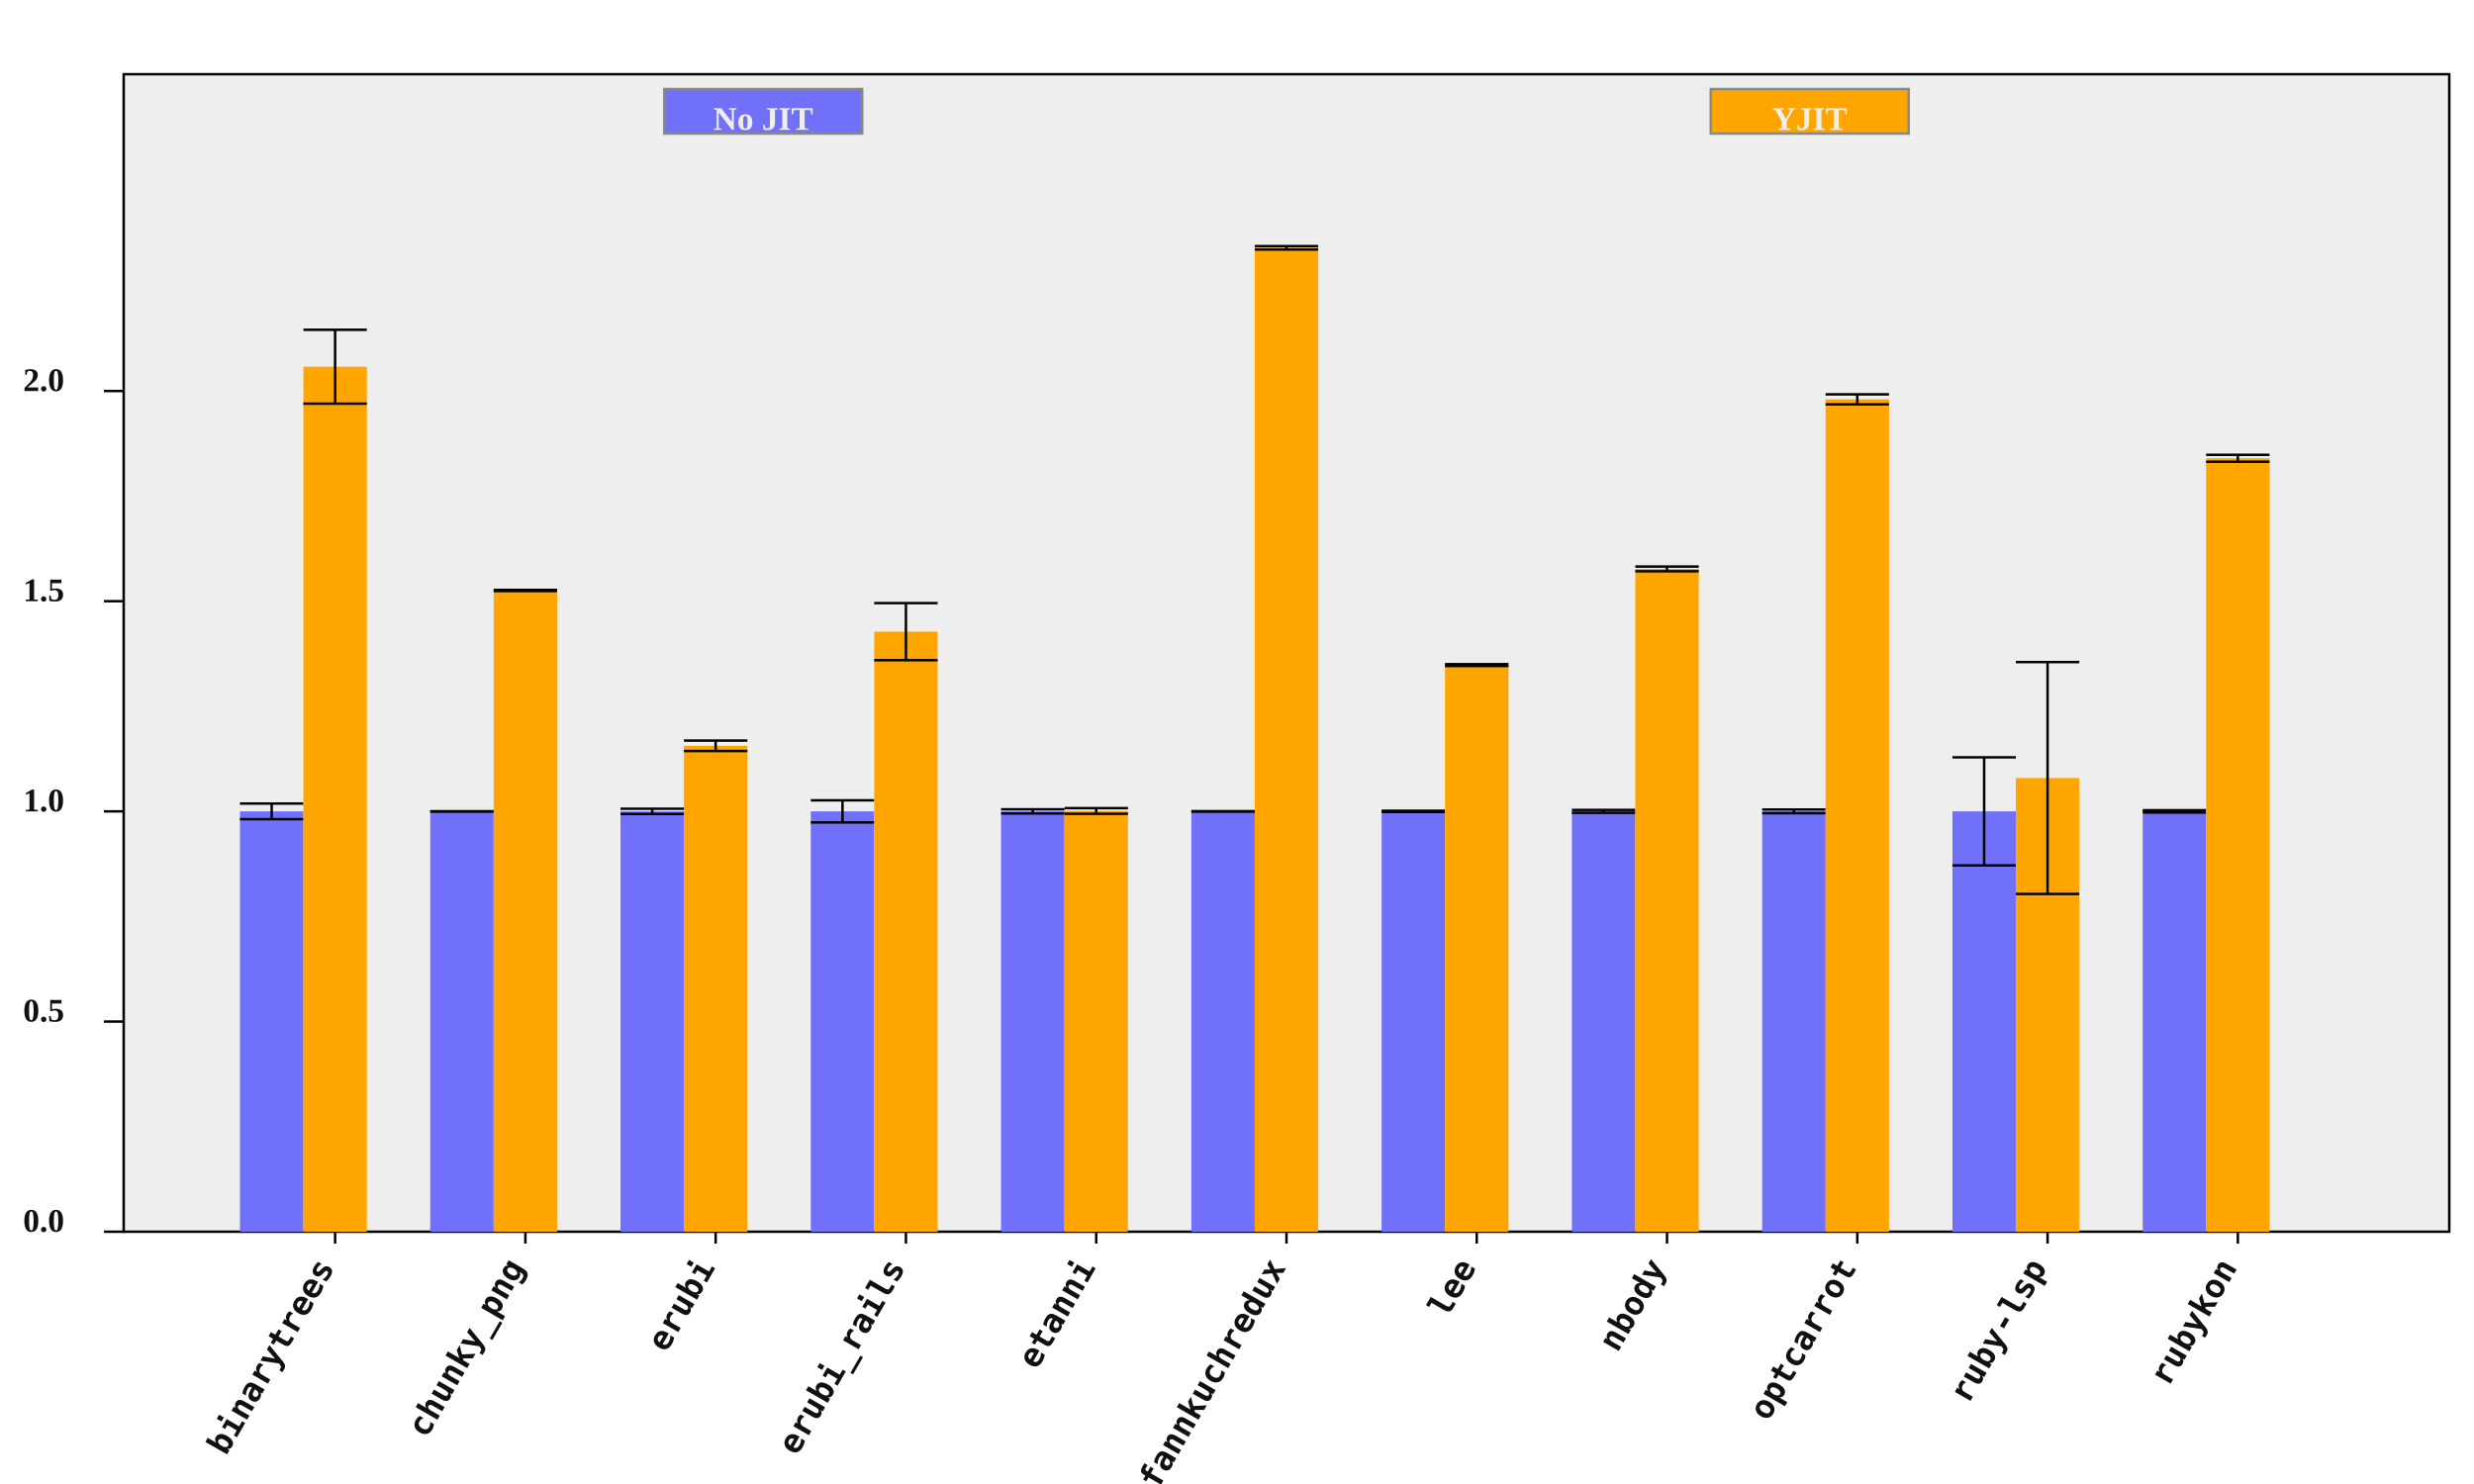
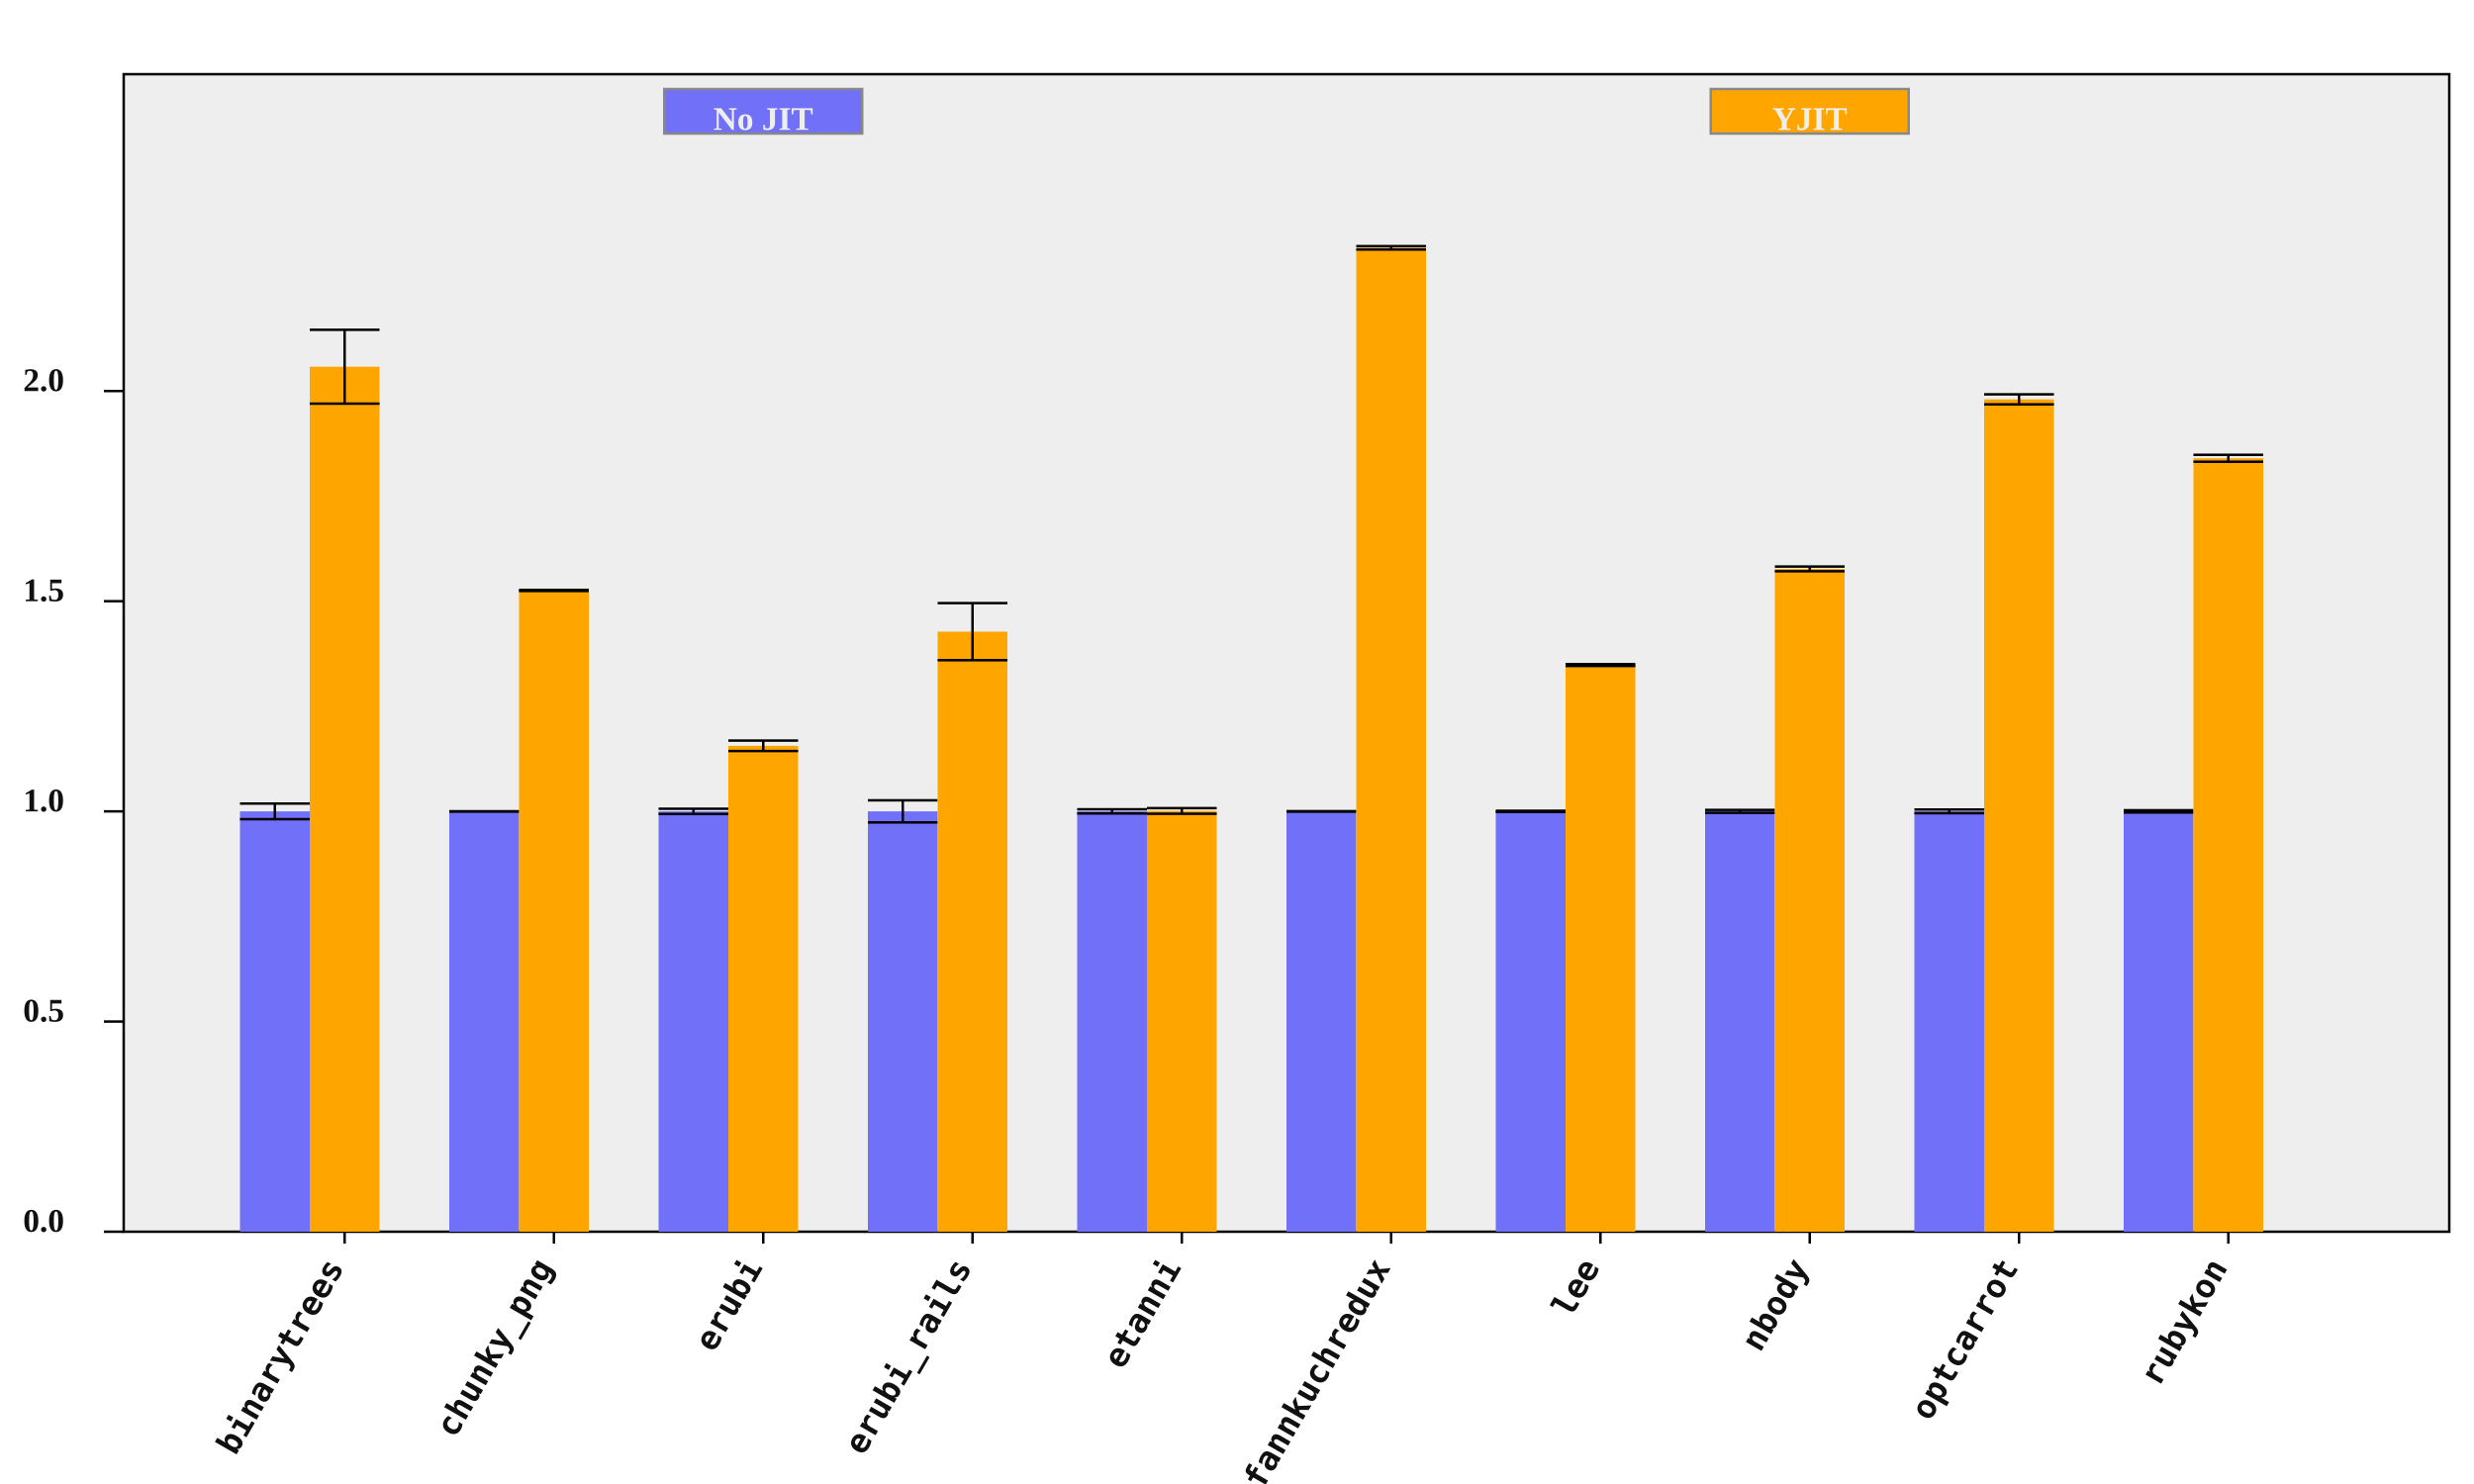
<svg xmlns="http://www.w3.org/2000/svg" viewBox="0 0 1000 600" width="100%" height="100%">
  <rect x="50.0" y="30.0" width="940.0" height="468" stroke="#000" fill="#EEE" />
  <line x1="42.0" y1="498" x2="50.0" y2="498" stroke="#000" />
  <text x="26" y="498" text-anchor="end" font-weight="bold" font-size="small" fill="#111">
0.0
</text>
  <line x1="42.0" y1="413.024" x2="50.0" y2="413.024" stroke="#000" />
  <text x="26" y="413.024" text-anchor="end" font-weight="bold" font-size="small" fill="#111">
0.5
</text>
  <line x1="42.0" y1="328.049" x2="50.0" y2="328.049" stroke="#000" />
  <text x="26" y="328.049" text-anchor="end" font-weight="bold" font-size="small" fill="#111">
1.0
</text>
  <line x1="42.0" y1="243.073" x2="50.0" y2="243.073" stroke="#000" />
  <text x="26" y="243.073" text-anchor="end" font-weight="bold" font-size="small" fill="#111">
1.5
</text>
  <line x1="42.0" y1="158.098" x2="50.0" y2="158.098" stroke="#000" />
  <text x="26" y="158.098" text-anchor="end" font-weight="bold" font-size="small" fill="#111">
2.0
</text>
  <rect x="268.5" y="36" width="80.0" height="18.0" fill="#7070f8" stroke="#888" />
  <text x="308.5" y="52.5" font-size="small" text-anchor="middle" font-weight="bold" fill="#EEE">
No JIT
</text>
  <rect x="691.5" y="36" width="80.0" height="18.0" fill="orange" stroke="#888" />
  <text x="731.5" y="52.5" font-size="small" text-anchor="middle" font-weight="bold" fill="#EEE">
YJIT
</text>
-   <rect x="97.0" y="328.049" width="25.636" height="169.951" fill="#7070f8" data-tooltip="1.00x baseline speed (No JIT)" />
-   <line x1="97.0" y1="324.887" x2="122.636" y2="324.887" stroke="#000" />
-   <line x1="97.0" y1="331.211" x2="122.636" y2="331.211" stroke="#000" />
-   <line x1="109.818" y1="324.887" x2="109.818" y2="331.211" stroke="#000" />
-   <rect x="122.636" y="148.268" width="25.636" height="349.732" fill="orange" data-tooltip="2.06x baseline speed (YJIT)" />
-   <line x1="122.636" y1="133.336" x2="148.273" y2="133.336" stroke="#000" />
-   <line x1="122.636" y1="163.2" x2="148.273" y2="163.2" stroke="#000" />
-   <line x1="135.455" y1="133.336" x2="135.455" y2="163.2" stroke="#000" />
-   <line x1="135.455" y1="498.0" x2="135.455" y2="502.8" stroke="#000" />
-   <text x="135.455" y="512.4" fill="#111" font-size="small" font-family="monospace" font-weight="bold" text-anchor="end" transform="rotate(-60, 135.4545, 512.4)">
+   <rect x="97.0" y="328.049" width="28.2" height="169.951" fill="#7070f8" data-tooltip="1.00x baseline speed (No JIT)" />
+   <line x1="97.0" y1="324.887" x2="125.2" y2="324.887" stroke="#000" />
+   <line x1="97.0" y1="331.211" x2="125.2" y2="331.211" stroke="#000" />
+   <line x1="111.1" y1="324.887" x2="111.1" y2="331.211" stroke="#000" />
+   <rect x="125.2" y="148.268" width="28.2" height="349.732" fill="orange" data-tooltip="2.06x baseline speed (YJIT)" />
+   <line x1="125.2" y1="133.336" x2="153.4" y2="133.336" stroke="#000" />
+   <line x1="125.2" y1="163.2" x2="153.4" y2="163.2" stroke="#000" />
+   <line x1="139.3" y1="133.336" x2="139.3" y2="163.2" stroke="#000" />
+   <line x1="139.3" y1="498.0" x2="139.3" y2="502.8" stroke="#000" />
+   <text x="139.3" y="512.4" fill="#111" font-size="small" font-family="monospace" font-weight="bold" text-anchor="end" transform="rotate(-60, 139.3, 512.4)">
binarytrees
</text>
-   <rect x="173.909" y="328.049" width="25.636" height="169.951" fill="#7070f8" data-tooltip="1.00x baseline speed (No JIT)" />
-   <line x1="173.909" y1="327.994" x2="199.545" y2="327.994" stroke="#000" />
-   <line x1="173.909" y1="328.104" x2="199.545" y2="328.104" stroke="#000" />
-   <line x1="186.727" y1="327.994" x2="186.727" y2="328.104" stroke="#000" />
-   <rect x="199.545" y="238.739" width="25.636" height="259.261" fill="orange" data-tooltip="1.53x baseline speed (YJIT)" />
-   <line x1="199.545" y1="238.514" x2="225.182" y2="238.514" stroke="#000" />
-   <line x1="199.545" y1="238.965" x2="225.182" y2="238.965" stroke="#000" />
-   <line x1="212.364" y1="238.514" x2="212.364" y2="238.965" stroke="#000" />
-   <line x1="212.364" y1="498.0" x2="212.364" y2="502.8" stroke="#000" />
-   <text x="212.364" y="512.4" fill="#111" font-size="small" font-family="monospace" font-weight="bold" text-anchor="end" transform="rotate(-60, 212.3636, 512.4)">
+   <rect x="181.6" y="328.049" width="28.2" height="169.951" fill="#7070f8" data-tooltip="1.00x baseline speed (No JIT)" />
+   <line x1="181.6" y1="327.994" x2="209.8" y2="327.994" stroke="#000" />
+   <line x1="181.6" y1="328.104" x2="209.8" y2="328.104" stroke="#000" />
+   <line x1="195.7" y1="327.994" x2="195.7" y2="328.104" stroke="#000" />
+   <rect x="209.8" y="238.739" width="28.2" height="259.261" fill="orange" data-tooltip="1.53x baseline speed (YJIT)" />
+   <line x1="209.8" y1="238.514" x2="238.0" y2="238.514" stroke="#000" />
+   <line x1="209.8" y1="238.965" x2="238.0" y2="238.965" stroke="#000" />
+   <line x1="223.9" y1="238.514" x2="223.9" y2="238.965" stroke="#000" />
+   <line x1="223.9" y1="498.0" x2="223.9" y2="502.8" stroke="#000" />
+   <text x="223.9" y="512.4" fill="#111" font-size="small" font-family="monospace" font-weight="bold" text-anchor="end" transform="rotate(-60, 223.9, 512.4)">
chunky_png
</text>
-   <rect x="250.818" y="328.049" width="25.636" height="169.951" fill="#7070f8" data-tooltip="1.00x baseline speed (No JIT)" />
-   <line x1="250.818" y1="326.989" x2="276.455" y2="326.989" stroke="#000" />
-   <line x1="250.818" y1="329.108" x2="276.455" y2="329.108" stroke="#000" />
-   <line x1="263.636" y1="326.989" x2="263.636" y2="329.108" stroke="#000" />
-   <rect x="276.455" y="301.536" width="25.636" height="196.464" fill="orange" data-tooltip="1.16x baseline speed (YJIT)" />
-   <line x1="276.455" y1="299.427" x2="302.091" y2="299.427" stroke="#000" />
-   <line x1="276.455" y1="303.646" x2="302.091" y2="303.646" stroke="#000" />
-   <line x1="289.273" y1="299.427" x2="289.273" y2="303.646" stroke="#000" />
-   <line x1="289.273" y1="498.0" x2="289.273" y2="502.8" stroke="#000" />
-   <text x="289.273" y="512.4" fill="#111" font-size="small" font-family="monospace" font-weight="bold" text-anchor="end" transform="rotate(-60, 289.2727, 512.4)">
+   <rect x="266.2" y="328.049" width="28.2" height="169.951" fill="#7070f8" data-tooltip="1.00x baseline speed (No JIT)" />
+   <line x1="266.2" y1="326.989" x2="294.4" y2="326.989" stroke="#000" />
+   <line x1="266.2" y1="329.108" x2="294.4" y2="329.108" stroke="#000" />
+   <line x1="280.3" y1="326.989" x2="280.3" y2="329.108" stroke="#000" />
+   <rect x="294.4" y="301.536" width="28.2" height="196.464" fill="orange" data-tooltip="1.16x baseline speed (YJIT)" />
+   <line x1="294.4" y1="299.427" x2="322.6" y2="299.427" stroke="#000" />
+   <line x1="294.4" y1="303.646" x2="322.6" y2="303.646" stroke="#000" />
+   <line x1="308.5" y1="299.427" x2="308.5" y2="303.646" stroke="#000" />
+   <line x1="308.5" y1="498.0" x2="308.5" y2="502.8" stroke="#000" />
+   <text x="308.5" y="512.4" fill="#111" font-size="small" font-family="monospace" font-weight="bold" text-anchor="end" transform="rotate(-60, 308.5, 512.4)">
erubi
</text>
-   <rect x="327.727" y="328.049" width="25.636" height="169.951" fill="#7070f8" data-tooltip="1.00x baseline speed (No JIT)" />
-   <line x1="327.727" y1="323.58" x2="353.364" y2="323.58" stroke="#000" />
-   <line x1="327.727" y1="332.517" x2="353.364" y2="332.517" stroke="#000" />
-   <line x1="340.545" y1="323.58" x2="340.545" y2="332.517" stroke="#000" />
-   <rect x="353.364" y="255.388" width="25.636" height="242.612" fill="orange" data-tooltip="1.43x baseline speed (YJIT)" />
-   <line x1="353.364" y1="243.846" x2="379.0" y2="243.846" stroke="#000" />
-   <line x1="353.364" y1="266.93" x2="379.0" y2="266.93" stroke="#000" />
-   <line x1="366.182" y1="243.846" x2="366.182" y2="266.93" stroke="#000" />
-   <line x1="366.182" y1="498.0" x2="366.182" y2="502.8" stroke="#000" />
-   <text x="366.182" y="512.4" fill="#111" font-size="small" font-family="monospace" font-weight="bold" text-anchor="end" transform="rotate(-60, 366.1818, 512.4)">
+   <rect x="350.8" y="328.049" width="28.2" height="169.951" fill="#7070f8" data-tooltip="1.00x baseline speed (No JIT)" />
+   <line x1="350.8" y1="323.58" x2="379.0" y2="323.58" stroke="#000" />
+   <line x1="350.8" y1="332.517" x2="379.0" y2="332.517" stroke="#000" />
+   <line x1="364.9" y1="323.58" x2="364.9" y2="332.517" stroke="#000" />
+   <rect x="379.0" y="255.388" width="28.2" height="242.612" fill="orange" data-tooltip="1.43x baseline speed (YJIT)" />
+   <line x1="379.0" y1="243.846" x2="407.2" y2="243.846" stroke="#000" />
+   <line x1="379.0" y1="266.93" x2="407.2" y2="266.93" stroke="#000" />
+   <line x1="393.1" y1="243.846" x2="393.1" y2="266.93" stroke="#000" />
+   <line x1="393.1" y1="498.0" x2="393.1" y2="502.8" stroke="#000" />
+   <text x="393.1" y="512.4" fill="#111" font-size="small" font-family="monospace" font-weight="bold" text-anchor="end" transform="rotate(-60, 393.1, 512.4)">
erubi_rails
</text>
-   <rect x="404.636" y="328.049" width="25.636" height="169.951" fill="#7070f8" data-tooltip="1.00x baseline speed (No JIT)" />
-   <line x1="404.636" y1="327.209" x2="430.273" y2="327.209" stroke="#000" />
-   <line x1="404.636" y1="328.888" x2="430.273" y2="328.888" stroke="#000" />
-   <line x1="417.455" y1="327.209" x2="417.455" y2="328.888" stroke="#000" />
-   <rect x="430.273" y="327.88" width="25.636" height="170.12" fill="orange" data-tooltip="1.00x baseline speed (YJIT)" />
-   <line x1="430.273" y1="326.741" x2="455.909" y2="326.741" stroke="#000" />
-   <line x1="430.273" y1="329.019" x2="455.909" y2="329.019" stroke="#000" />
-   <line x1="443.091" y1="326.741" x2="443.091" y2="329.019" stroke="#000" />
-   <line x1="443.091" y1="498.0" x2="443.091" y2="502.8" stroke="#000" />
-   <text x="443.091" y="512.4" fill="#111" font-size="small" font-family="monospace" font-weight="bold" text-anchor="end" transform="rotate(-60, 443.0909, 512.4)">
+   <rect x="435.4" y="328.049" width="28.2" height="169.951" fill="#7070f8" data-tooltip="1.00x baseline speed (No JIT)" />
+   <line x1="435.4" y1="327.209" x2="463.6" y2="327.209" stroke="#000" />
+   <line x1="435.4" y1="328.888" x2="463.6" y2="328.888" stroke="#000" />
+   <line x1="449.5" y1="327.209" x2="449.5" y2="328.888" stroke="#000" />
+   <rect x="463.6" y="327.88" width="28.2" height="170.12" fill="orange" data-tooltip="1.00x baseline speed (YJIT)" />
+   <line x1="463.6" y1="326.741" x2="491.8" y2="326.741" stroke="#000" />
+   <line x1="463.6" y1="329.019" x2="491.8" y2="329.019" stroke="#000" />
+   <line x1="477.7" y1="326.741" x2="477.7" y2="329.019" stroke="#000" />
+   <line x1="477.7" y1="498.0" x2="477.7" y2="502.8" stroke="#000" />
+   <text x="477.7" y="512.4" fill="#111" font-size="small" font-family="monospace" font-weight="bold" text-anchor="end" transform="rotate(-60, 477.7, 512.4)">
etanni
</text>
-   <rect x="481.545" y="328.049" width="25.636" height="169.951" fill="#7070f8" data-tooltip="1.00x baseline speed (No JIT)" />
-   <line x1="481.545" y1="327.964" x2="507.182" y2="327.964" stroke="#000" />
-   <line x1="481.545" y1="328.133" x2="507.182" y2="328.133" stroke="#000" />
-   <line x1="494.364" y1="327.964" x2="494.364" y2="328.133" stroke="#000" />
-   <rect x="507.182" y="100.2" width="25.636" height="397.8" fill="orange" data-tooltip="2.34x baseline speed (YJIT)" />
-   <line x1="507.182" y1="99.514" x2="532.818" y2="99.514" stroke="#000" />
-   <line x1="507.182" y1="100.886" x2="532.818" y2="100.886" stroke="#000" />
-   <line x1="520" y1="99.514" x2="520" y2="100.886" stroke="#000" />
-   <line x1="520.0" y1="498.0" x2="520.0" y2="502.8" stroke="#000" />
-   <text x="520.0" y="512.4" fill="#111" font-size="small" font-family="monospace" font-weight="bold" text-anchor="end" transform="rotate(-60, 520.0, 512.4)">
+   <rect x="520.0" y="328.049" width="28.2" height="169.951" fill="#7070f8" data-tooltip="1.00x baseline speed (No JIT)" />
+   <line x1="520.0" y1="327.964" x2="548.2" y2="327.964" stroke="#000" />
+   <line x1="520.0" y1="328.133" x2="548.2" y2="328.133" stroke="#000" />
+   <line x1="534.1" y1="327.964" x2="534.1" y2="328.133" stroke="#000" />
+   <rect x="548.2" y="100.2" width="28.2" height="397.8" fill="orange" data-tooltip="2.34x baseline speed (YJIT)" />
+   <line x1="548.2" y1="99.514" x2="576.4" y2="99.514" stroke="#000" />
+   <line x1="548.2" y1="100.886" x2="576.4" y2="100.886" stroke="#000" />
+   <line x1="562.3" y1="99.514" x2="562.3" y2="100.886" stroke="#000" />
+   <line x1="562.3" y1="498.0" x2="562.3" y2="502.8" stroke="#000" />
+   <text x="562.3" y="512.4" fill="#111" font-size="small" font-family="monospace" font-weight="bold" text-anchor="end" transform="rotate(-60, 562.3, 512.4)">
fannkuchredux
</text>
-   <rect x="558.455" y="328.049" width="25.636" height="169.951" fill="#7070f8" data-tooltip="1.00x baseline speed (No JIT)" />
-   <line x1="558.455" y1="327.802" x2="584.091" y2="327.802" stroke="#000" />
-   <line x1="558.455" y1="328.296" x2="584.091" y2="328.296" stroke="#000" />
-   <line x1="571.273" y1="327.802" x2="571.273" y2="328.296" stroke="#000" />
-   <rect x="584.091" y="268.902" width="25.636" height="229.098" fill="orange" data-tooltip="1.35x baseline speed (YJIT)" />
-   <line x1="584.091" y1="268.53" x2="609.727" y2="268.53" stroke="#000" />
-   <line x1="584.091" y1="269.273" x2="609.727" y2="269.273" stroke="#000" />
-   <line x1="596.909" y1="268.53" x2="596.909" y2="269.273" stroke="#000" />
-   <line x1="596.909" y1="498.0" x2="596.909" y2="502.8" stroke="#000" />
-   <text x="596.909" y="512.4" fill="#111" font-size="small" font-family="monospace" font-weight="bold" text-anchor="end" transform="rotate(-60, 596.9091, 512.4)">
+   <rect x="604.6" y="328.049" width="28.2" height="169.951" fill="#7070f8" data-tooltip="1.00x baseline speed (No JIT)" />
+   <line x1="604.6" y1="327.802" x2="632.8" y2="327.802" stroke="#000" />
+   <line x1="604.6" y1="328.296" x2="632.8" y2="328.296" stroke="#000" />
+   <line x1="618.7" y1="327.802" x2="618.7" y2="328.296" stroke="#000" />
+   <rect x="632.8" y="268.902" width="28.2" height="229.098" fill="orange" data-tooltip="1.35x baseline speed (YJIT)" />
+   <line x1="632.8" y1="268.53" x2="661" y2="268.53" stroke="#000" />
+   <line x1="632.8" y1="269.273" x2="661" y2="269.273" stroke="#000" />
+   <line x1="646.9" y1="268.53" x2="646.9" y2="269.273" stroke="#000" />
+   <line x1="646.9" y1="498.0" x2="646.9" y2="502.8" stroke="#000" />
+   <text x="646.9" y="512.4" fill="#111" font-size="small" font-family="monospace" font-weight="bold" text-anchor="end" transform="rotate(-60, 646.9, 512.4)">
lee
</text>
-   <rect x="635.364" y="328.049" width="25.636" height="169.951" fill="#7070f8" data-tooltip="1.00x baseline speed (No JIT)" />
-   <line x1="635.364" y1="327.461" x2="661.0" y2="327.461" stroke="#000" />
-   <line x1="635.364" y1="328.636" x2="661.0" y2="328.636" stroke="#000" />
-   <line x1="648.182" y1="327.461" x2="648.182" y2="328.636" stroke="#000" />
-   <rect x="661.0" y="230.016" width="25.636" height="267.984" fill="orange" data-tooltip="1.58x baseline speed (YJIT)" />
-   <line x1="661.0" y1="229.061" x2="686.636" y2="229.061" stroke="#000" />
-   <line x1="661.0" y1="230.971" x2="686.636" y2="230.971" stroke="#000" />
-   <line x1="673.818" y1="229.061" x2="673.818" y2="230.971" stroke="#000" />
-   <line x1="673.818" y1="498.0" x2="673.818" y2="502.8" stroke="#000" />
-   <text x="673.818" y="512.4" fill="#111" font-size="small" font-family="monospace" font-weight="bold" text-anchor="end" transform="rotate(-60, 673.8182, 512.4)">
+   <rect x="689.2" y="328.049" width="28.2" height="169.951" fill="#7070f8" data-tooltip="1.00x baseline speed (No JIT)" />
+   <line x1="689.2" y1="327.461" x2="717.4" y2="327.461" stroke="#000" />
+   <line x1="689.2" y1="328.636" x2="717.4" y2="328.636" stroke="#000" />
+   <line x1="703.3" y1="327.461" x2="703.3" y2="328.636" stroke="#000" />
+   <rect x="717.4" y="230.016" width="28.2" height="267.984" fill="orange" data-tooltip="1.58x baseline speed (YJIT)" />
+   <line x1="717.4" y1="229.061" x2="745.6" y2="229.061" stroke="#000" />
+   <line x1="717.4" y1="230.971" x2="745.6" y2="230.971" stroke="#000" />
+   <line x1="731.5" y1="229.061" x2="731.5" y2="230.971" stroke="#000" />
+   <line x1="731.5" y1="498.0" x2="731.5" y2="502.8" stroke="#000" />
+   <text x="731.5" y="512.4" fill="#111" font-size="small" font-family="monospace" font-weight="bold" text-anchor="end" transform="rotate(-60, 731.5, 512.4)">
nbody
</text>
-   <rect x="712.273" y="328.049" width="25.636" height="169.951" fill="#7070f8" data-tooltip="1.00x baseline speed (No JIT)" />
-   <line x1="712.273" y1="327.308" x2="737.909" y2="327.308" stroke="#000" />
-   <line x1="712.273" y1="328.79" x2="737.909" y2="328.79" stroke="#000" />
-   <line x1="725.091" y1="327.308" x2="725.091" y2="328.79" stroke="#000" />
-   <rect x="737.909" y="161.461" width="25.636" height="336.539" fill="orange" data-tooltip="1.98x baseline speed (YJIT)" />
-   <line x1="737.909" y1="159.435" x2="763.545" y2="159.435" stroke="#000" />
-   <line x1="737.909" y1="163.488" x2="763.545" y2="163.488" stroke="#000" />
-   <line x1="750.727" y1="159.435" x2="750.727" y2="163.488" stroke="#000" />
-   <line x1="750.727" y1="498.0" x2="750.727" y2="502.8" stroke="#000" />
-   <text x="750.727" y="512.4" fill="#111" font-size="small" font-family="monospace" font-weight="bold" text-anchor="end" transform="rotate(-60, 750.7273, 512.4)">
+   <rect x="773.8" y="328.049" width="28.2" height="169.951" fill="#7070f8" data-tooltip="1.00x baseline speed (No JIT)" />
+   <line x1="773.8" y1="327.308" x2="802" y2="327.308" stroke="#000" />
+   <line x1="773.8" y1="328.79" x2="802" y2="328.79" stroke="#000" />
+   <line x1="787.9" y1="327.308" x2="787.9" y2="328.79" stroke="#000" />
+   <rect x="802" y="161.461" width="28.2" height="336.539" fill="orange" data-tooltip="1.98x baseline speed (YJIT)" />
+   <line x1="802" y1="159.435" x2="830.2" y2="159.435" stroke="#000" />
+   <line x1="802" y1="163.488" x2="830.2" y2="163.488" stroke="#000" />
+   <line x1="816.1" y1="159.435" x2="816.1" y2="163.488" stroke="#000" />
+   <line x1="816.1" y1="498.0" x2="816.1" y2="502.8" stroke="#000" />
+   <text x="816.1" y="512.4" fill="#111" font-size="small" font-family="monospace" font-weight="bold" text-anchor="end" transform="rotate(-60, 816.1, 512.4)">
optcarrot
</text>
-   <rect x="789.182" y="328.049" width="25.636" height="169.951" fill="#7070f8" data-tooltip="1.00x baseline speed (No JIT)" />
-   <line x1="789.182" y1="306.198" x2="814.818" y2="306.198" stroke="#000" />
-   <line x1="789.182" y1="349.899" x2="814.818" y2="349.899" stroke="#000" />
-   <line x1="802.0" y1="306.198" x2="802.0" y2="349.899" stroke="#000" />
-   <rect x="814.818" y="314.559" width="25.636" height="183.441" fill="orange" data-tooltip="1.08x baseline speed (YJIT)" />
-   <line x1="814.818" y1="267.684" x2="840.455" y2="267.684" stroke="#000" />
-   <line x1="814.818" y1="361.434" x2="840.455" y2="361.434" stroke="#000" />
-   <line x1="827.636" y1="267.684" x2="827.636" y2="361.434" stroke="#000" />
-   <line x1="827.636" y1="498.0" x2="827.636" y2="502.8" stroke="#000" />
-   <text x="827.636" y="512.4" fill="#111" font-size="small" font-family="monospace" font-weight="bold" text-anchor="end" transform="rotate(-60, 827.6364, 512.4)">
- ruby-lsp
- </text>
-   <rect x="866.091" y="328.049" width="25.636" height="169.951" fill="#7070f8" data-tooltip="1.00x baseline speed (No JIT)" />
-   <line x1="866.091" y1="327.583" x2="891.727" y2="327.583" stroke="#000" />
-   <line x1="866.091" y1="328.514" x2="891.727" y2="328.514" stroke="#000" />
-   <line x1="878.909" y1="327.583" x2="878.909" y2="328.514" stroke="#000" />
-   <rect x="891.727" y="185.287" width="25.636" height="312.713" fill="orange" data-tooltip="1.84x baseline speed (YJIT)" />
-   <line x1="891.727" y1="183.887" x2="917.364" y2="183.887" stroke="#000" />
-   <line x1="891.727" y1="186.686" x2="917.364" y2="186.686" stroke="#000" />
-   <line x1="904.545" y1="183.887" x2="904.545" y2="186.686" stroke="#000" />
-   <line x1="904.545" y1="498.0" x2="904.545" y2="502.8" stroke="#000" />
-   <text x="904.545" y="512.4" fill="#111" font-size="small" font-family="monospace" font-weight="bold" text-anchor="end" transform="rotate(-60, 904.5455, 512.4)">
+   <rect x="858.4" y="328.049" width="28.2" height="169.951" fill="#7070f8" data-tooltip="1.00x baseline speed (No JIT)" />
+   <line x1="858.4" y1="327.583" x2="886.6" y2="327.583" stroke="#000" />
+   <line x1="858.4" y1="328.514" x2="886.6" y2="328.514" stroke="#000" />
+   <line x1="872.5" y1="327.583" x2="872.5" y2="328.514" stroke="#000" />
+   <rect x="886.6" y="185.287" width="28.2" height="312.713" fill="orange" data-tooltip="1.84x baseline speed (YJIT)" />
+   <line x1="886.6" y1="183.887" x2="914.8" y2="183.887" stroke="#000" />
+   <line x1="886.6" y1="186.686" x2="914.8" y2="186.686" stroke="#000" />
+   <line x1="900.7" y1="183.887" x2="900.7" y2="186.686" stroke="#000" />
+   <line x1="900.7" y1="498.0" x2="900.7" y2="502.8" stroke="#000" />
+   <text x="900.7" y="512.4" fill="#111" font-size="small" font-family="monospace" font-weight="bold" text-anchor="end" transform="rotate(-60, 900.7, 512.4)">
rubykon
</text>
</svg>
